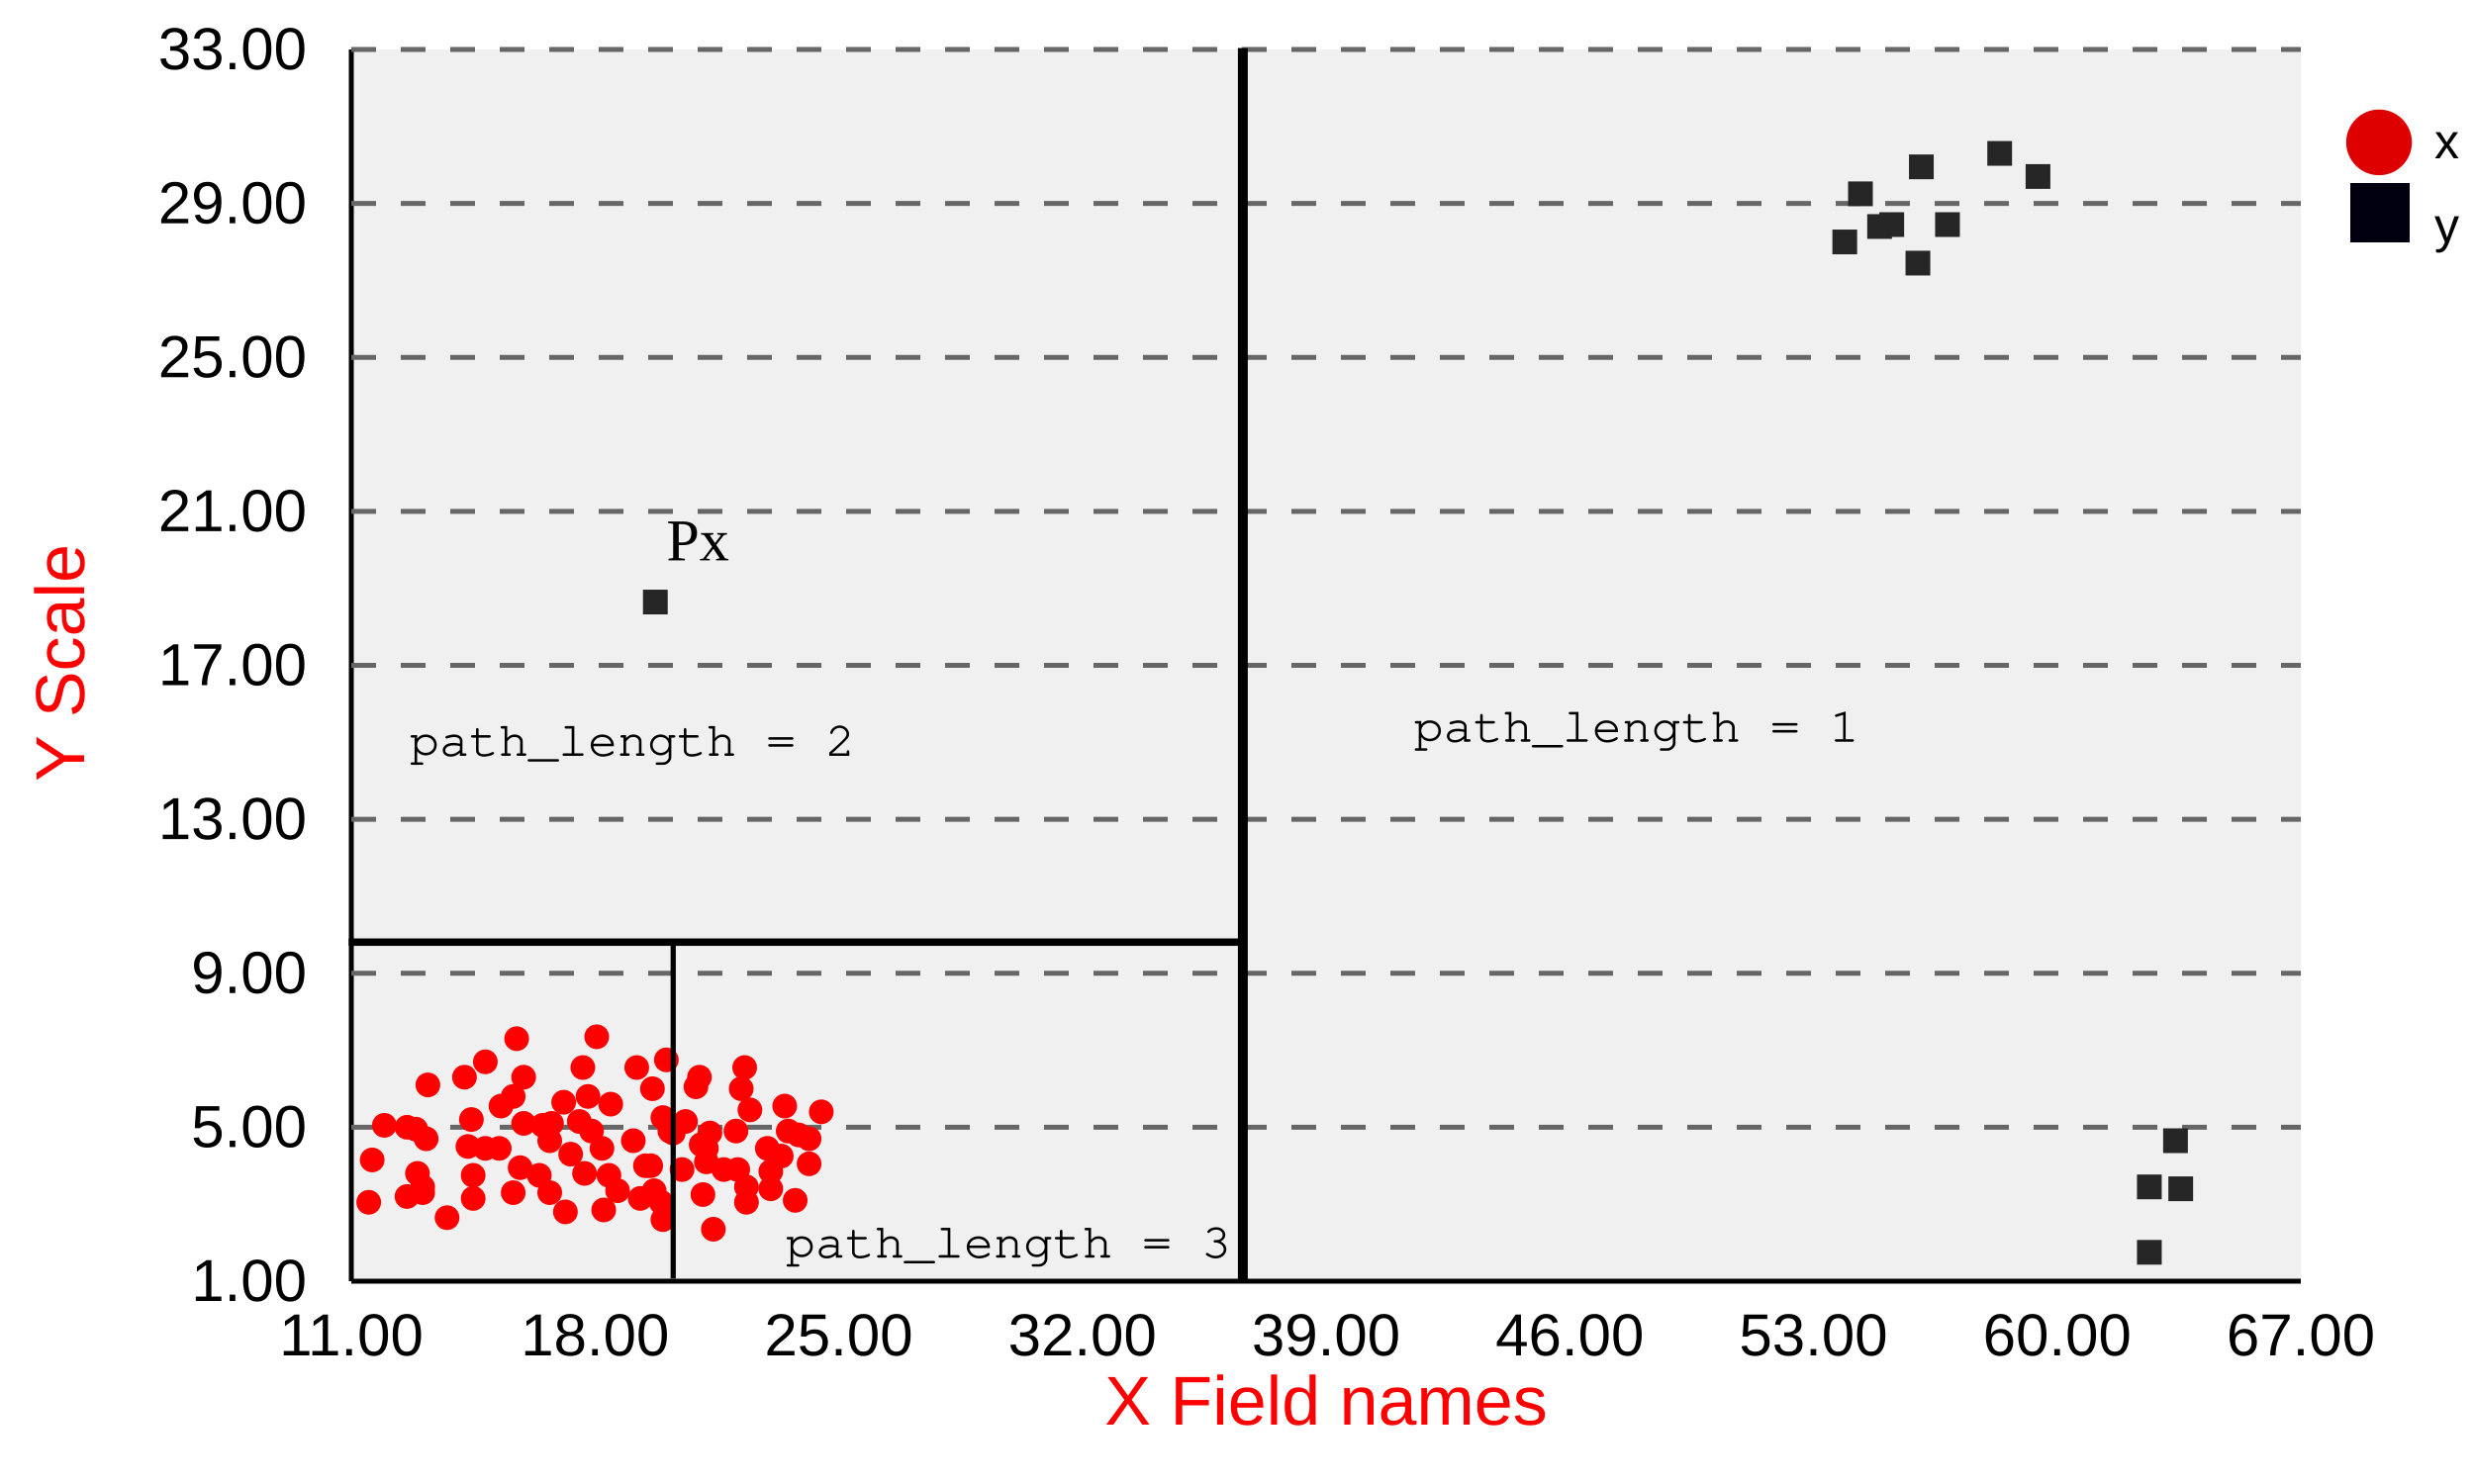
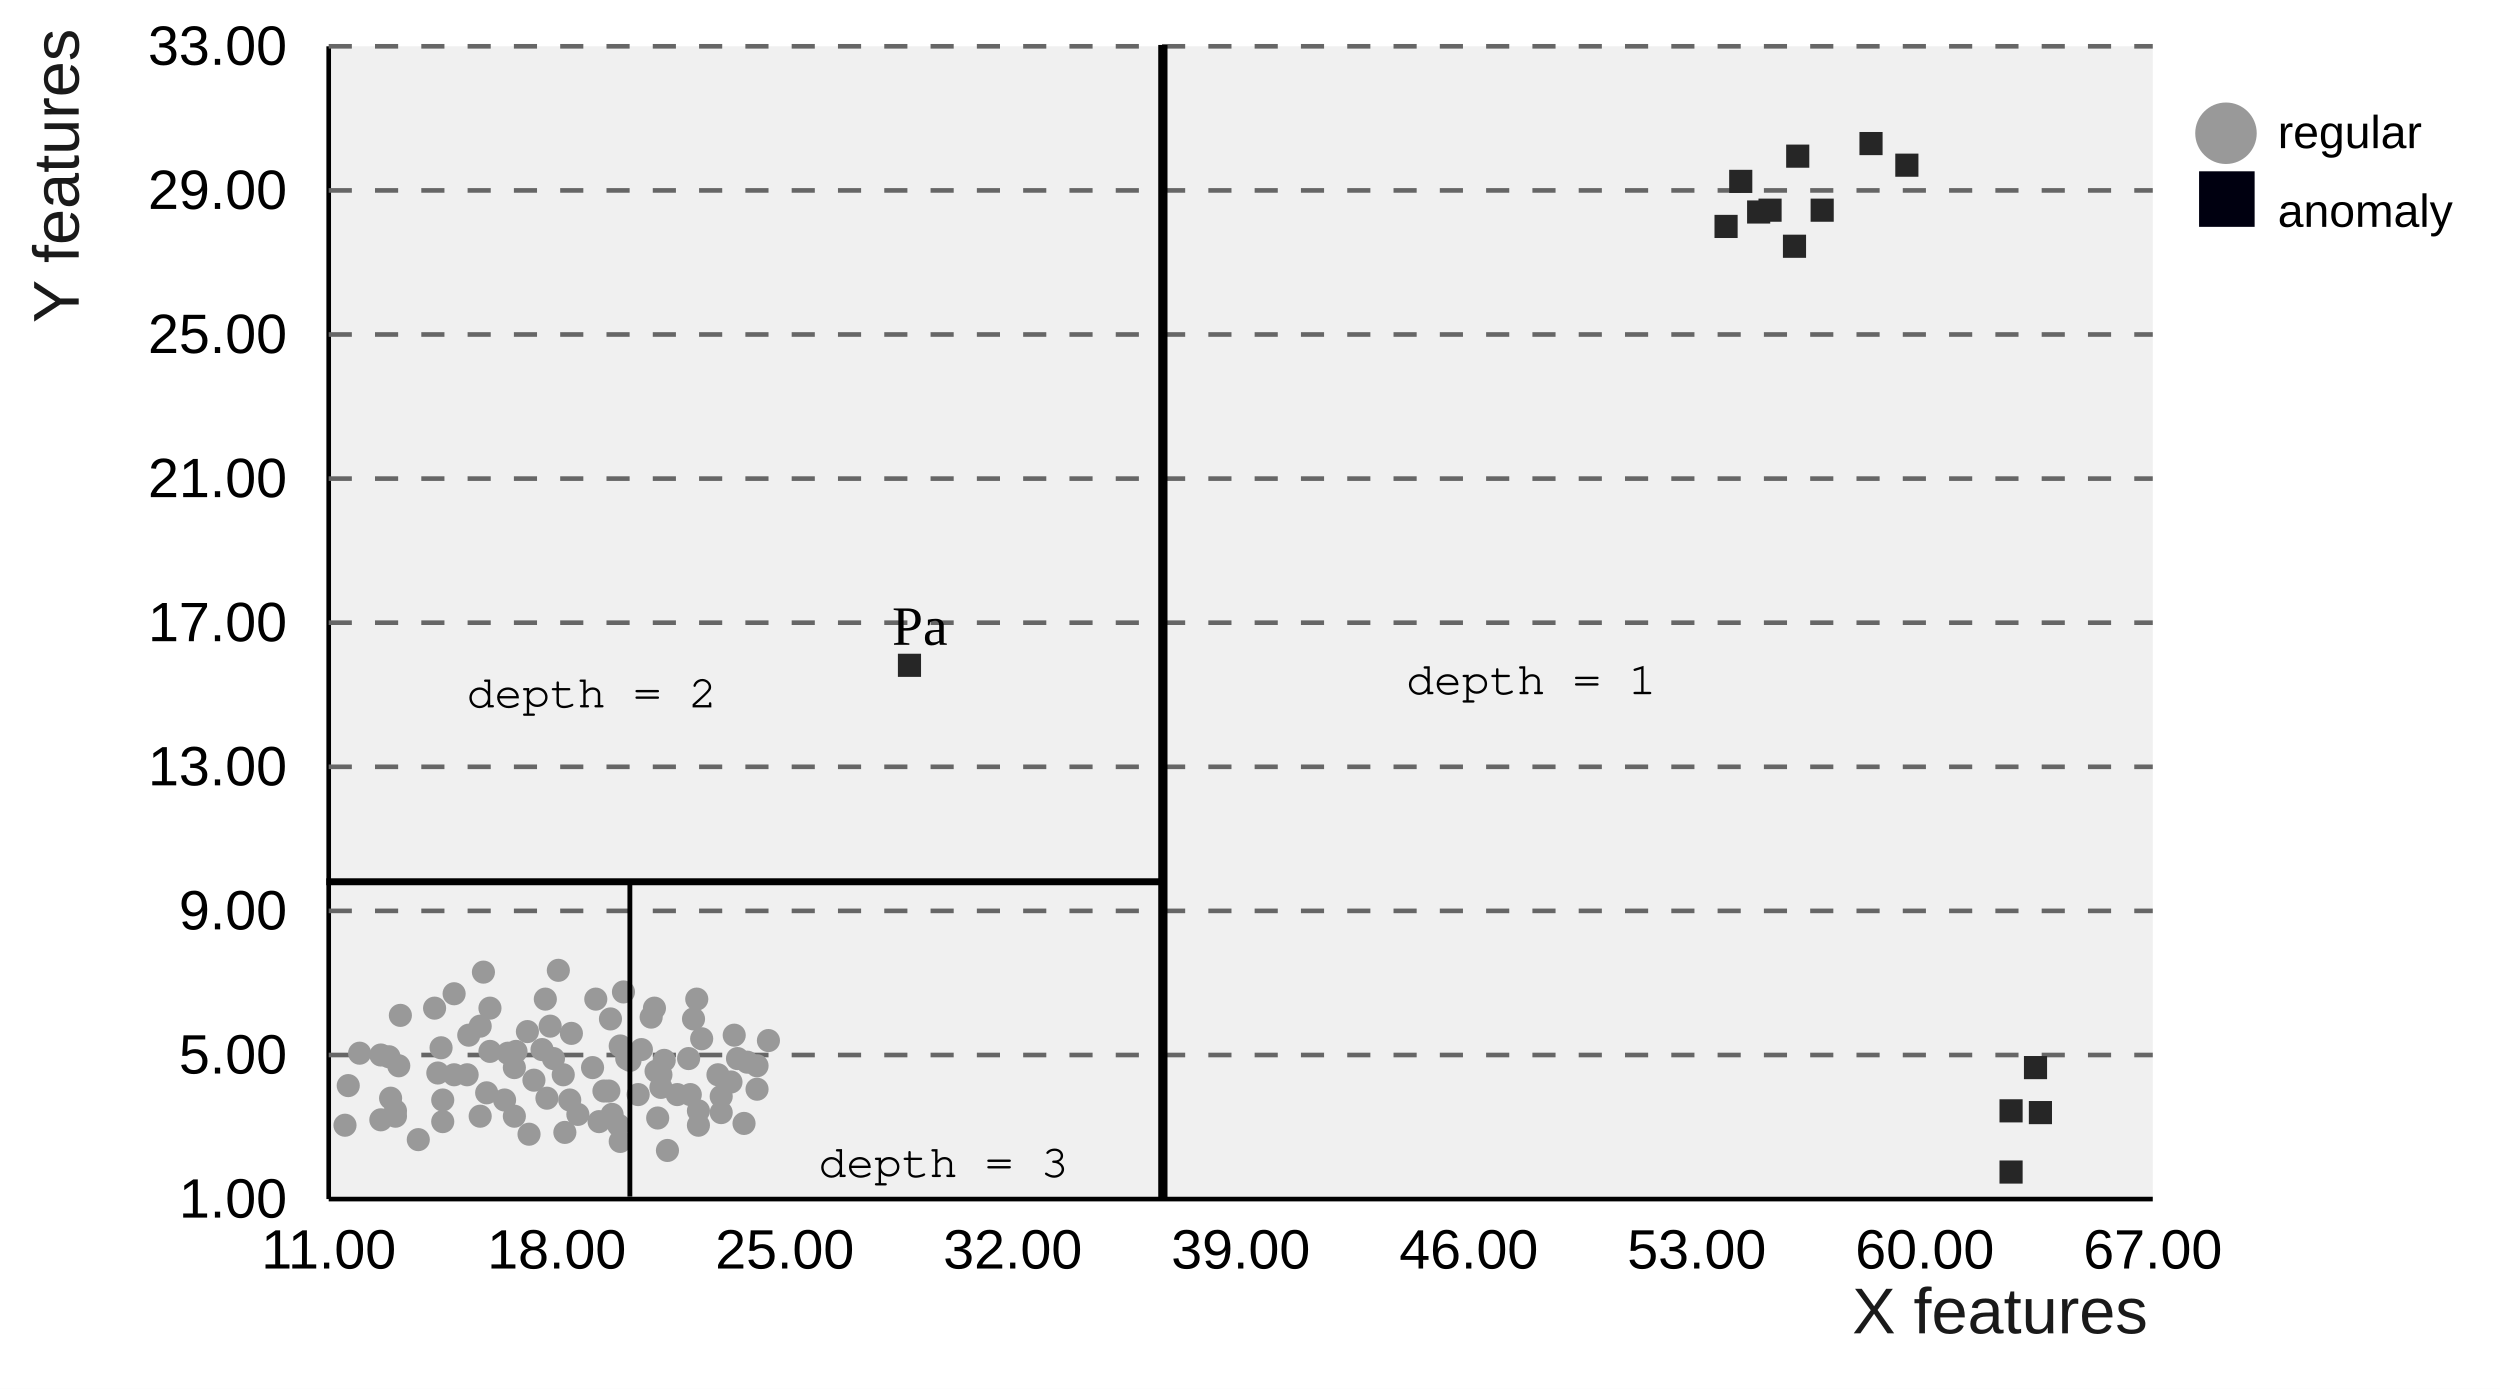
- <svg xmlns="http://www.w3.org/2000/svg" width="500" height="300" version="1.1" id="svg1">
+ <svg xmlns="http://www.w3.org/2000/svg" width="540" height="300" version="1.1" id="svg1">
  <defs id="defs1">
    <style type="text/css" id="style1">/* Copy from here for external style sheet */
.svgBackground{
  fill:#ffffff;
}
.graphBackground{
  fill:#f0f0f0;
}

/* graphs titles */
.mainTitle{
  text-anchor: middle;
  fill: #000000;
  font-size: 16px;
  font-family: "Arial", sans-serif;
  font-weight: normal;
}
.subTitle{
  text-anchor: middle;
  fill: #999999;
  font-size: 14px;
  font-family: "Arial", sans-serif;
  font-weight: normal;
}

.axis{
  stroke: #000000;
  stroke-width: 1px;
}

.guideLines{
  stroke: #666666;
  stroke-width: 1px;
  stroke-dasharray: 5 5;
}

.xAxisLabels{
  text-anchor: middle;
  fill: #000000;
  font-size: 12px;
  font-family: "Arial", sans-serif;
  font-weight: normal;
}

.yAxisLabels{
  text-anchor: end;
  fill: #000000;
  font-size: 12px;
  font-family: "Arial", sans-serif;
  font-weight: normal;
}

.xAxisTitle{
  text-anchor: middle;
  fill: #ff0000;
  font-size: 14px;
  font-family: "Arial", sans-serif;
  font-weight: normal;
}

.yAxisTitle{
  fill: #ff0000;
  text-anchor: middle;
  font-size: 14px;
  font-family: "Arial", sans-serif;
  font-weight: normal;
}

.dataPointLabel, .dataPointLabelBackground, .dataPointPopup, .dataPointPopupMask{
  fill: #000000;
  text-anchor:middle;
  font-size: 10px;
  font-family: "Arial", sans-serif;
  font-weight: normal;
}

.dataPointLabelBackground{
  stroke: #ffffff;
  stroke-width: 2;
}

.dataPointPopupMask{
  stroke: white;
  stroke-width: 7;
}

.dataPointPopup{
  fill: black;
  stroke-width: 2;
}

.staggerGuideLine{
  fill: none;
  stroke: #000000;
  stroke-width: 0.5px;
}

/* default line styles */
.line1{
	fill: none;
	stroke: #ff0000;
	stroke-width: 1px;
}
.line2{
	fill: none;
	stroke: #0000ff;
	stroke-width: 1px;
}
.line3{
	fill: none;
	stroke: #00ff00;
	stroke-width: 1px;
}
.line4{
	fill: none;
	stroke: #ffcc00;
	stroke-width: 1px;
}
.line5{
	fill: none;
	stroke: #00ccff;
	stroke-width: 1px;
}
.line6{
	fill: none;
	stroke: #ff00ff;
	stroke-width: 1px;
}
.line7{
	fill: none;
	stroke: #00ffff;
	stroke-width: 1px;
}
.line8{
	fill: none;
	stroke: #ffff00;
	stroke-width: 1px;
}
.line9{
	fill: none;
	stroke: #cc6666;
	stroke-width: 1px;
}
.line10{
	fill: none;
	stroke: #663399;
	stroke-width: 1px;
}
.line11{
	fill: none;
	stroke: #339900;
	stroke-width: 1px;
}
.line12{
	fill: none;
	stroke: #9966FF;
	stroke-width: 1px;
}
/* default fill styles */
.fill1{
	fill: #cc0000;
	fill-opacity: 0.2;
	stroke: none;
}
.fill2{
	fill: #0000cc;
	fill-opacity: 0.2;
	stroke: none;
}
.fill3{
	fill: #00cc00;
	fill-opacity: 0.2;
	stroke: none;
}
.fill4{
	fill: #ffcc00;
	fill-opacity: 0.2;
	stroke: none;
}
.fill5{
	fill: #00ccff;
	fill-opacity: 0.2;
	stroke: none;
}
.fill6{
	fill: #ff00ff;
	fill-opacity: 0.2;
	stroke: none;
}
.fill7{
	fill: #00ffff;
	fill-opacity: 0.2;
	stroke: none;
}
.fill8{
	fill: #ffff00;
	fill-opacity: 0.2;
	stroke: none;
}
.fill9{
	fill: #cc6666;
	fill-opacity: 0.2;
	stroke: none;
}
.fill10{
	fill: #663399;
	fill-opacity: 0.2;
	stroke: none;
}
.fill11{
	fill: #339900;
	fill-opacity: 0.2;
	stroke: none;
}
.fill12{
	fill: #9966FF;
	fill-opacity: 0.2;
	stroke: none;
}
/* default line styles */
.key1,.dataPoint1{
	fill: #ff0000;
	stroke: none;
	stroke-width: 1px;
}
.key2,.dataPoint2{
	fill: #0000ff;
	stroke: none;
	stroke-width: 1px;
}
.key3,.dataPoint3{
	fill: #00ff00;
	stroke: none;
	stroke-width: 1px;
}
.key4,.dataPoint4{
	fill: #ffcc00;
	stroke: none;
	stroke-width: 1px;
}
.key5,.dataPoint5{
	fill: #00ccff;
	stroke: none;
	stroke-width: 1px;
}
.key6,.dataPoint6{
	fill: #ff00ff;
	stroke: none;
	stroke-width: 1px;
}
.key7,.dataPoint7{
	fill: #00ffff;
	stroke: none;
	stroke-width: 1px;
}
.key8,.dataPoint8{
	fill: #ffff00;
	stroke: none;
	stroke-width: 1px;
}
.key9,.dataPoint9{
	fill: #cc6666;
	stroke: none;
	stroke-width: 1px;
}
.key10,.dataPoint10{
	fill: #663399;
	stroke: none;
	stroke-width: 1px;
}
.key11,.dataPoint11{
	fill: #339900;
	stroke: none;
	stroke-width: 1px;
}
.key12,.dataPoint12{
	fill: #9966FF;
	stroke: none;
	stroke-width: 1px;
}


.keyText{
  fill: #000000;
  text-anchor:start;
  font-size: 10px;
  font-family: "Arial", sans-serif;
  font-weight: normal;
}
/* End copy for external style sheet */
</style>
  </defs>
  <g class="layer" id="g1">
-     <rect class="svgBackground" height="300" id="svg_1" transform="matrix(1 0 0 1 0 0)" width="500" x="0" y="0" />
+     <rect class="svgBackground" height="300" id="svg_1" width="547.232" x="0" y="0" style="stroke-width:1.046" />
    <g id="svg_2">
      <rect class="graphBackground" height="249" id="svg_3" width="394" x="71" y="10" />
      <path class="axis" d="m71,259l394,0" id="yAxis" />
      <path class="axis" d="m71,10l0,249" id="xAxis" />
      <text class="xAxisLabels" id="svg_4" text-anchor="middle" x="71" y="274">11.00</text>
      <text class="xAxisLabels" id="svg_5" text-anchor="middle" x="120.25" y="274">18.00</text>
      <text class="xAxisLabels" id="svg_6" text-anchor="middle" x="169.5" y="274">25.00</text>
      <text class="xAxisLabels" id="svg_7" text-anchor="middle" x="218.75" y="274">32.00</text>
      <text class="xAxisLabels" id="svg_8" text-anchor="middle" x="268" y="274">39.00</text>
      <text class="xAxisLabels" id="svg_9" text-anchor="middle" x="317.25" y="274">46.00</text>
      <text class="xAxisLabels" id="svg_10" text-anchor="middle" x="366.5" y="274">53.00</text>
      <text class="xAxisLabels" id="svg_11" text-anchor="middle" x="415.75" y="274">60.00</text>
      <text class="xAxisLabels" id="svg_12" text-anchor="middle" x="465" y="274">67.00</text>
      <text class="yAxisLabels" id="svg_13" text-anchor="end" transform="translate(-12 0)" x="74" y="263">1.00</text>
      <text class="yAxisLabels" id="svg_14" text-anchor="end" transform="translate(-12 0)" x="74" y="231.88">5.00</text>
      <path class="guideLines" d="m71,227.88l394,0" id="svg_15" />
      <text class="yAxisLabels" id="svg_16" text-anchor="end" transform="translate(-12 0)" x="74" y="200.75">9.00</text>
      <path class="guideLines" d="m71,196.75l394,0" id="svg_17" />
      <text class="yAxisLabels" id="svg_18" text-anchor="end" transform="translate(-12 0)" x="74" y="169.63">13.00</text>
      <path class="guideLines" d="m71,165.63l394,0" id="svg_19" />
      <text class="yAxisLabels" id="svg_20" text-anchor="end" transform="translate(-12 0)" x="74" y="138.5">17.00</text>
      <path class="guideLines" d="m71,134.5l394,0" id="svg_21" />
      <text class="yAxisLabels" id="svg_22" text-anchor="end" transform="translate(-12 0)" x="74" y="107.38">21.00</text>
      <path class="guideLines" d="m71,103.38l394,0" id="svg_23" />
      <text class="yAxisLabels" id="svg_24" text-anchor="end" transform="translate(-12 0)" x="74" y="76.25">25.00</text>
      <path class="guideLines" d="m71,72.25l394,0" id="svg_25" />
      <text class="yAxisLabels" id="svg_26" text-anchor="end" transform="translate(-12 0)" x="74" y="45.13">29.00</text>
      <path class="guideLines" d="m71,41.13l394,0" id="svg_27" />
      <text class="yAxisLabels" id="svg_28" text-anchor="end" transform="translate(-12 0)" x="74" y="14">33.00</text>
      <path class="guideLines" d="m71,10l394,0" id="svg_29" />
-       <circle class="dataPoint1" cx="74.52" cy="243.05" id="svg_30" r="2.5" />
-       <circle class="dataPoint1" cx="75.22" cy="234.49" id="svg_31" r="2.5" />
-       <circle class="dataPoint1" cx="77.68" cy="227.49" id="svg_32" r="2.5" />
-       <circle class="dataPoint1" cx="82.26" cy="227.88" id="svg_33" r="2.5" />
-       <circle class="dataPoint1" cx="82.26" cy="241.88" id="svg_34" r="2.5" />
-       <circle class="dataPoint1" cx="84.02" cy="228.26" id="svg_35" r="2.5" />
-       <circle class="dataPoint1" cx="84.37" cy="237.21" id="svg_36" r="2.5" />
-       <circle class="dataPoint1" cx="85.42" cy="241.1" id="svg_37" r="2.5" />
-       <circle class="dataPoint1" cx="85.42" cy="239.94" id="svg_38" r="2.5" />
-       <circle class="dataPoint1" cx="86.13" cy="230.21" id="svg_39" r="2.5" />
-       <circle class="dataPoint1" cx="86.48" cy="219.32" id="svg_40" r="2.5" />
-       <circle class="dataPoint1" cx="90.35" cy="246.16" id="svg_41" r="2.5" />
-       <circle class="dataPoint1" cx="93.87" cy="217.76" id="svg_42" r="2.5" />
-       <circle class="dataPoint1" cx="94.57" cy="231.77" id="svg_43" r="2.5" />
-       <circle class="dataPoint1" cx="95.27" cy="226.32" id="svg_44" r="2.5" />
-       <circle class="dataPoint1" cx="95.63" cy="242.27" id="svg_45" r="2.5" />
-       <circle class="dataPoint1" cx="95.63" cy="237.6" id="svg_46" r="2.5" />
-       <circle class="dataPoint1" cx="98.09" cy="232.15" id="svg_47" r="2.5" />
-       <circle class="dataPoint1" cx="98.09" cy="214.65" id="svg_48" r="2.5" />
-       <circle class="dataPoint1" cx="100.9" cy="232.15" id="svg_49" r="2.5" />
-       <circle class="dataPoint1" cx="101.25" cy="223.6" id="svg_50" r="2.5" />
-       <circle class="dataPoint1" cx="103.72" cy="221.65" id="svg_51" r="2.5" />
-       <circle class="dataPoint1" cx="103.72" cy="241.1" id="svg_52" r="2.5" />
-       <circle class="dataPoint1" cx="104.42" cy="209.98" id="svg_53" r="2.5" />
-       <circle class="dataPoint1" cx="105.12" cy="236.05" id="svg_54" r="2.5" />
-       <circle class="dataPoint1" cx="105.83" cy="227.1" id="svg_55" r="2.5" />
-       <circle class="dataPoint1" cx="105.83" cy="217.76" id="svg_56" r="2.5" />
-       <circle class="dataPoint1" cx="108.99" cy="237.6" id="svg_57" r="2.5" />
-       <circle class="dataPoint1" cx="109.7" cy="227.49" id="svg_58" r="2.5" />
-       <circle class="dataPoint1" cx="111.1" cy="230.6" id="svg_59" r="2.5" />
-       <circle class="dataPoint1" cx="111.1" cy="241.1" id="svg_60" r="2.5" />
-       <circle class="dataPoint1" cx="111.46" cy="227.1" id="svg_61" r="2.5" />
-       <circle class="dataPoint1" cx="113.92" cy="222.82" id="svg_62" r="2.5" />
-       <circle class="dataPoint1" cx="114.27" cy="244.99" id="svg_63" r="2.5" />
-       <circle class="dataPoint1" cx="115.33" cy="233.32" id="svg_64" r="2.5" />
-       <circle class="dataPoint1" cx="117.08" cy="226.71" id="svg_65" r="2.5" />
-       <circle class="dataPoint1" cx="117.79" cy="215.81" id="svg_66" r="2.5" />
-       <circle class="dataPoint1" cx="118.14" cy="237.21" id="svg_67" r="2.5" />
-       <circle class="dataPoint1" cx="118.84" cy="221.65" id="svg_68" r="2.5" />
-       <circle class="dataPoint1" cx="119.55" cy="228.65" id="svg_69" r="2.5" />
-       <circle class="dataPoint1" cx="120.6" cy="209.59" id="svg_70" r="2.5" />
-       <circle class="dataPoint1" cx="121.66" cy="232.15" id="svg_71" r="2.5" />
-       <circle class="dataPoint1" cx="122.01" cy="244.6" id="svg_72" r="2.5" />
-       <circle class="dataPoint1" cx="123.06" cy="237.6" id="svg_73" r="2.5" />
-       <circle class="dataPoint1" cx="123.42" cy="223.21" id="svg_74" r="2.5" />
-       <circle class="dataPoint1" cx="124.82" cy="240.71" id="svg_75" r="2.5" />
-       <circle class="dataPoint1" cx="127.99" cy="230.6" id="svg_76" r="2.5" />
-       <circle class="dataPoint1" cx="128.69" cy="215.81" id="svg_77" r="2.5" />
-       <circle class="dataPoint1" cx="129.4" cy="242.27" id="svg_78" r="2.5" />
-       <circle class="dataPoint1" cx="130.45" cy="235.66" id="svg_79" r="2.5" />
-       <circle class="dataPoint1" cx="131.51" cy="235.66" id="svg_80" r="2.5" />
-       <circle class="dataPoint1" cx="131.86" cy="220.09" id="svg_81" r="2.5" />
-       <circle class="dataPoint1" cx="132.21" cy="240.71" id="svg_82" r="2.5" />
-       <circle class="dataPoint1" cx="133.62" cy="243.05" id="svg_83" r="2.5" />
-       <circle class="dataPoint1" cx="133.97" cy="225.93" id="svg_84" r="2.5" />
-       <circle class="dataPoint1" cx="133.97" cy="246.55" id="svg_85" r="2.5" />
-       <circle class="dataPoint1" cx="134.67" cy="214.26" id="svg_86" r="2.5" />
-       <circle class="dataPoint1" cx="135.38" cy="228.65" id="svg_87" r="2.5" />
-       <circle class="dataPoint1" cx="136.08" cy="229.04" id="svg_88" r="2.5" />
-       <circle class="dataPoint1" cx="137.84" cy="236.43" id="svg_89" r="2.5" />
-       <circle class="dataPoint1" cx="138.54" cy="226.71" id="svg_90" r="2.5" />
-       <circle class="dataPoint1" cx="140.65" cy="219.7" id="svg_91" r="2.5" />
-       <circle class="dataPoint1" cx="141.36" cy="217.76" id="svg_92" r="2.5" />
-       <circle class="dataPoint1" cx="141.71" cy="231.38" id="svg_93" r="2.5" />
-       <circle class="dataPoint1" cx="142.06" cy="241.49" id="svg_94" r="2.5" />
-       <circle class="dataPoint1" cx="142.76" cy="232.15" id="svg_95" r="2.5" />
-       <circle class="dataPoint1" cx="142.76" cy="234.88" id="svg_96" r="2.5" />
-       <circle class="dataPoint1" cx="143.47" cy="229.04" id="svg_97" r="2.5" />
-       <circle class="dataPoint1" cx="144.17" cy="248.5" id="svg_98" r="2.5" />
-       <circle class="dataPoint1" cx="146.28" cy="236.43" id="svg_99" r="2.5" />
-       <circle class="dataPoint1" cx="148.74" cy="228.65" id="svg_100" r="2.5" />
-       <circle class="dataPoint1" cx="149.1" cy="236.43" id="svg_101" r="2.5" />
-       <circle class="dataPoint1" cx="149.8" cy="220.09" id="svg_102" r="2.5" />
-       <circle class="dataPoint1" cx="150.5" cy="215.81" id="svg_103" r="2.5" />
-       <circle class="dataPoint1" cx="150.86" cy="239.94" id="svg_104" r="2.5" />
-       <circle class="dataPoint1" cx="150.86" cy="243.05" id="svg_105" r="2.5" />
-       <circle class="dataPoint1" cx="151.56" cy="224.37" id="svg_106" r="2.5" />
-       <circle class="dataPoint1" cx="155.08" cy="232.15" id="svg_107" r="2.5" />
-       <circle class="dataPoint1" cx="155.78" cy="236.82" id="svg_108" r="2.5" />
-       <circle class="dataPoint1" cx="155.78" cy="240.32" id="svg_109" r="2.5" />
-       <circle class="dataPoint1" cx="157.89" cy="233.71" id="svg_110" r="2.5" />
-       <circle class="dataPoint1" cx="158.59" cy="223.6" id="svg_111" r="2.5" />
-       <circle class="dataPoint1" cx="159.3" cy="228.65" id="svg_112" r="2.5" />
-       <circle class="dataPoint1" cx="160.71" cy="242.66" id="svg_113" r="2.5" />
-       <circle class="dataPoint1" cx="161.41" cy="229.43" id="svg_114" r="2.5" />
-       <circle class="dataPoint1" cx="163.52" cy="230.21" id="svg_115" r="2.5" />
-       <circle class="dataPoint1" cx="163.52" cy="235.27" id="svg_116" r="2.5" />
-       <circle class="dataPoint1" cx="165.98" cy="224.76" id="svg_117" r="2.5" />
+       <circle class="dataPoint1" cx="74.52" cy="243.05" id="svg_30" r="2.5" style="fill:#999999" />
+       <circle class="dataPoint1" cx="75.22" cy="234.49" id="svg_31" r="2.5" style="fill:#999999" />
+       <circle class="dataPoint1" cx="77.68" cy="227.49" id="svg_32" r="2.5" style="fill:#999999" />
+       <circle class="dataPoint1" cx="82.26" cy="227.88" id="svg_33" r="2.5" style="fill:#999999" />
+       <circle class="dataPoint1" cx="82.26" cy="241.88" id="svg_34" r="2.5" style="fill:#999999" />
+       <circle class="dataPoint1" cx="84.02" cy="228.26" id="svg_35" r="2.5" style="fill:#999999" />
+       <circle class="dataPoint1" cx="84.37" cy="237.21" id="svg_36" r="2.5" style="fill:#999999" />
+       <circle class="dataPoint1" cx="85.42" cy="241.1" id="svg_37" r="2.5" style="fill:#999999" />
+       <circle class="dataPoint1" cx="85.42" cy="239.94" id="svg_38" r="2.5" style="fill:#999999" />
+       <circle class="dataPoint1" cx="86.13" cy="230.21" id="svg_39" r="2.5" style="fill:#999999" />
+       <circle class="dataPoint1" cx="86.48" cy="219.32" id="svg_40" r="2.5" style="fill:#999999" />
+       <circle class="dataPoint1" cx="90.35" cy="246.16" id="svg_41" r="2.5" style="fill:#999999" />
+       <circle class="dataPoint1" cx="93.87" cy="217.76" id="svg_42" r="2.5" style="fill:#999999" />
+       <circle class="dataPoint1" cx="94.57" cy="231.77" id="svg_43" r="2.5" style="fill:#999999" />
+       <circle class="dataPoint1" cx="95.27" cy="226.32" id="svg_44" r="2.5" style="fill:#999999" />
+       <circle class="dataPoint1" cx="95.63" cy="242.27" id="svg_45" r="2.5" style="fill:#999999" />
+       <circle class="dataPoint1" cx="95.63" cy="237.6" id="svg_46" r="2.5" style="fill:#999999" />
+       <circle class="dataPoint1" cx="98.09" cy="232.15" id="svg_47" r="2.5" style="fill:#999999" />
+       <circle class="dataPoint1" cx="98.09" cy="214.65" id="svg_48" r="2.5" style="fill:#999999" />
+       <circle class="dataPoint1" cx="100.9" cy="232.15" id="svg_49" r="2.5" style="fill:#999999" />
+       <circle class="dataPoint1" cx="101.25" cy="223.6" id="svg_50" r="2.5" style="fill:#999999" />
+       <circle class="dataPoint1" cx="103.72" cy="221.65" id="svg_51" r="2.5" style="fill:#999999" />
+       <circle class="dataPoint1" cx="103.72" cy="241.1" id="svg_52" r="2.5" style="fill:#999999" />
+       <circle class="dataPoint1" cx="104.42" cy="209.98" id="svg_53" r="2.5" style="fill:#999999" />
+       <circle class="dataPoint1" cx="105.12" cy="236.05" id="svg_54" r="2.5" style="fill:#999999" />
+       <circle class="dataPoint1" cx="105.83" cy="227.1" id="svg_55" r="2.5" style="fill:#999999" />
+       <circle class="dataPoint1" cx="105.83" cy="217.76" id="svg_56" r="2.5" style="fill:#999999" />
+       <circle class="dataPoint1" cx="108.99" cy="237.6" id="svg_57" r="2.5" style="fill:#999999" />
+       <circle class="dataPoint1" cx="109.7" cy="227.49" id="svg_58" r="2.5" style="fill:#999999" />
+       <circle class="dataPoint1" cx="111.1" cy="230.6" id="svg_59" r="2.5" style="fill:#999999" />
+       <circle class="dataPoint1" cx="111.1" cy="241.1" id="svg_60" r="2.5" style="fill:#999999" />
+       <circle class="dataPoint1" cx="111.46" cy="227.1" id="svg_61" r="2.5" style="fill:#999999" />
+       <circle class="dataPoint1" cx="113.92" cy="222.82" id="svg_62" r="2.5" style="fill:#999999" />
+       <circle class="dataPoint1" cx="114.27" cy="244.99" id="svg_63" r="2.5" style="fill:#999999" />
+       <circle class="dataPoint1" cx="115.33" cy="233.32" id="svg_64" r="2.5" style="fill:#999999" />
+       <circle class="dataPoint1" cx="117.08" cy="226.71" id="svg_65" r="2.5" style="fill:#999999" />
+       <circle class="dataPoint1" cx="117.79" cy="215.81" id="svg_66" r="2.5" style="fill:#999999" />
+       <circle class="dataPoint1" cx="118.14" cy="237.21" id="svg_67" r="2.5" style="fill:#999999" />
+       <circle class="dataPoint1" cx="118.84" cy="221.65" id="svg_68" r="2.5" style="fill:#999999" />
+       <circle class="dataPoint1" cx="119.55" cy="228.65" id="svg_69" r="2.5" style="fill:#999999" />
+       <circle class="dataPoint1" cx="120.6" cy="209.59" id="svg_70" r="2.5" style="fill:#999999" />
+       <circle class="dataPoint1" cx="121.66" cy="232.15" id="svg_71" r="2.5" style="fill:#999999" />
+       <circle class="dataPoint1" cx="122.01" cy="244.6" id="svg_72" r="2.5" style="fill:#999999" />
+       <circle class="dataPoint1" cx="123.06" cy="237.6" id="svg_73" r="2.5" style="fill:#999999" />
+       <circle class="dataPoint1" cx="123.42" cy="223.21" id="svg_74" r="2.5" style="fill:#999999" />
+       <circle class="dataPoint1" cx="124.82" cy="240.71" id="svg_75" r="2.5" style="fill:#999999" />
+       <circle class="dataPoint1" cx="127.99" cy="230.6" id="svg_76" r="2.5" style="fill:#999999" />
+       <circle class="dataPoint1" cx="128.69" cy="215.81" id="svg_77" r="2.5" style="fill:#999999" />
+       <circle class="dataPoint1" cx="129.4" cy="242.27" id="svg_78" r="2.5" style="fill:#999999" />
+       <circle class="dataPoint1" cx="130.45" cy="235.66" id="svg_79" r="2.5" style="fill:#999999" />
+       <circle class="dataPoint1" cx="131.51" cy="235.66" id="svg_80" r="2.5" style="fill:#999999" />
+       <circle class="dataPoint1" cx="131.86" cy="220.09" id="svg_81" r="2.5" style="fill:#999999" />
+       <circle class="dataPoint1" cx="132.21" cy="240.71" id="svg_82" r="2.5" style="fill:#999999" />
+       <circle class="dataPoint1" cx="133.62" cy="243.05" id="svg_83" r="2.5" style="fill:#999999" />
+       <circle class="dataPoint1" cx="133.97" cy="225.93" id="svg_84" r="2.5" style="fill:#999999" />
+       <circle class="dataPoint1" cx="133.97" cy="246.55" id="svg_85" r="2.5" style="fill:#999999" />
+       <circle class="dataPoint1" cx="134.67" cy="214.26" id="svg_86" r="2.5" style="fill:#999999" />
+       <circle class="dataPoint1" cx="135.38" cy="228.65" id="svg_87" r="2.5" style="fill:#999999" />
+       <circle class="dataPoint1" cx="136.08" cy="229.04" id="svg_88" r="2.5" style="fill:#999999" />
+       <circle class="dataPoint1" cx="137.84" cy="236.43" id="svg_89" r="2.5" style="fill:#999999" />
+       <circle class="dataPoint1" cx="138.54" cy="226.71" id="svg_90" r="2.5" style="fill:#999999" />
+       <circle class="dataPoint1" cx="140.65" cy="219.7" id="svg_91" r="2.5" style="fill:#999999" />
+       <circle class="dataPoint1" cx="141.36" cy="217.76" id="svg_92" r="2.5" style="fill:#999999" />
+       <circle class="dataPoint1" cx="141.71" cy="231.38" id="svg_93" r="2.5" style="fill:#999999" />
+       <circle class="dataPoint1" cx="142.06" cy="241.49" id="svg_94" r="2.5" style="fill:#999999" />
+       <circle class="dataPoint1" cx="142.76" cy="232.15" id="svg_95" r="2.5" style="fill:#999999" />
+       <circle class="dataPoint1" cx="142.76" cy="234.88" id="svg_96" r="2.5" style="fill:#999999" />
+       <circle class="dataPoint1" cx="143.47" cy="229.04" id="svg_97" r="2.5" style="fill:#999999" />
+       <circle class="dataPoint1" cx="144.17" cy="248.5" id="svg_98" r="2.5" style="fill:#999999" />
+       <circle class="dataPoint1" cx="146.28" cy="236.43" id="svg_99" r="2.5" style="fill:#999999" />
+       <circle class="dataPoint1" cx="148.74" cy="228.65" id="svg_100" r="2.5" style="fill:#999999" />
+       <circle class="dataPoint1" cx="149.1" cy="236.43" id="svg_101" r="2.5" style="fill:#999999" />
+       <circle class="dataPoint1" cx="149.8" cy="220.09" id="svg_102" r="2.5" style="fill:#999999" />
+       <circle class="dataPoint1" cx="150.5" cy="215.81" id="svg_103" r="2.5" style="fill:#999999" />
+       <circle class="dataPoint1" cx="150.86" cy="239.94" id="svg_104" r="2.5" style="fill:#999999" />
+       <circle class="dataPoint1" cx="150.86" cy="243.05" id="svg_105" r="2.5" style="fill:#999999" />
+       <circle class="dataPoint1" cx="151.56" cy="224.37" id="svg_106" r="2.5" style="fill:#999999" />
+       <circle class="dataPoint1" cx="155.08" cy="232.15" id="svg_107" r="2.5" style="fill:#999999" />
+       <circle class="dataPoint1" cx="155.78" cy="236.82" id="svg_108" r="2.5" style="fill:#999999" />
+       <circle class="dataPoint1" cx="155.78" cy="240.32" id="svg_109" r="2.5" style="fill:#999999" />
+       <circle class="dataPoint1" cx="157.89" cy="233.71" id="svg_110" r="2.5" style="fill:#999999" />
+       <circle class="dataPoint1" cx="158.59" cy="223.6" id="svg_111" r="2.5" style="fill:#999999" />
+       <circle class="dataPoint1" cx="159.3" cy="228.65" id="svg_112" r="2.5" style="fill:#999999" />
+       <circle class="dataPoint1" cx="160.71" cy="242.66" id="svg_113" r="2.5" style="fill:#999999" />
+       <circle class="dataPoint1" cx="161.41" cy="229.43" id="svg_114" r="2.5" style="fill:#999999" />
+       <circle class="dataPoint1" cx="163.52" cy="230.21" id="svg_115" r="2.5" style="fill:#999999" />
+       <circle class="dataPoint1" cx="163.52" cy="235.27" id="svg_116" r="2.5" style="fill:#999999" />
+       <circle class="dataPoint1" cx="165.98" cy="224.76" id="svg_117" r="2.5" style="fill:#999999" />
      <g id="svg_132">
        <a id="svg_133">
          <circle cx="74.52" cy="243.05" id="svg_134" opacity="0" r="10" />
        </a>
        <a id="svg_135">
          <circle cx="75.22" cy="234.49" id="svg_136" opacity="0" r="10" />
        </a>
        <a id="svg_137">
          <circle cx="77.68" cy="227.49" id="svg_138" opacity="0" r="10" />
        </a>
        <a id="svg_139">
          <circle cx="82.26" cy="227.88" id="svg_140" opacity="0" r="10" />
        </a>
        <a id="svg_141">
          <circle cx="82.26" cy="241.88" id="svg_142" opacity="0" r="10" />
        </a>
        <a id="svg_143">
          <circle cx="84.02" cy="228.26" id="svg_144" opacity="0" r="10" />
        </a>
        <a id="svg_145">
          <circle cx="84.37" cy="237.21" id="svg_146" opacity="0" r="10" />
        </a>
        <a id="svg_147">
          <circle cx="85.42" cy="241.1" id="svg_148" opacity="0" r="10" />
        </a>
        <a id="svg_149">
          <circle cx="85.42" cy="239.94" id="svg_150" opacity="0" r="10" />
        </a>
        <a id="svg_151">
          <circle cx="86.13" cy="230.21" id="svg_152" opacity="0" r="10" />
        </a>
        <a id="svg_153">
          <circle cx="86.48" cy="219.32" id="svg_154" opacity="0" r="10" />
        </a>
        <a id="svg_155">
          <circle cx="90.35" cy="246.16" id="svg_156" opacity="0" r="10" />
        </a>
        <a id="svg_157">
          <circle cx="93.87" cy="217.76" id="svg_158" opacity="0" r="10" />
        </a>
        <a id="svg_159">
          <circle cx="94.57" cy="231.77" id="svg_160" opacity="0" r="10" />
        </a>
        <a id="svg_161">
          <circle cx="95.27" cy="226.32" id="svg_162" opacity="0" r="10" />
        </a>
        <a id="svg_163">
          <circle cx="95.63" cy="242.27" id="svg_164" opacity="0" r="10" />
        </a>
        <a id="svg_165">
          <circle cx="95.63" cy="237.6" id="svg_166" opacity="0" r="10" />
        </a>
        <a id="svg_167">
          <circle cx="98.09" cy="232.15" id="svg_168" opacity="0" r="10" />
        </a>
        <a id="svg_169">
          <circle cx="98.09" cy="214.65" id="svg_170" opacity="0" r="10" />
        </a>
        <a id="svg_171">
          <circle cx="100.9" cy="232.15" id="svg_172" opacity="0" r="10" />
        </a>
        <a id="svg_173">
          <circle cx="101.25" cy="223.6" id="svg_174" opacity="0" r="10" />
        </a>
        <a id="svg_175">
          <circle cx="103.72" cy="221.65" id="svg_176" opacity="0" r="10" />
        </a>
        <a id="svg_177">
          <circle cx="103.72" cy="241.1" id="svg_178" opacity="0" r="10" />
        </a>
        <a id="svg_179">
          <circle cx="104.42" cy="209.98" id="svg_180" opacity="0" r="10" />
        </a>
        <a id="svg_181">
          <circle cx="105.12" cy="236.05" id="svg_182" opacity="0" r="10" />
        </a>
        <a id="svg_183">
          <circle cx="105.83" cy="227.1" id="svg_184" opacity="0" r="10" />
        </a>
        <a id="svg_185">
          <circle cx="105.83" cy="217.76" id="svg_186" opacity="0" r="10" />
        </a>
        <a id="svg_187">
          <circle cx="108.99" cy="237.6" id="svg_188" opacity="0" r="10" />
        </a>
        <a id="svg_189">
          <circle cx="109.7" cy="227.49" id="svg_190" opacity="0" r="10" />
        </a>
        <a id="svg_191">
          <circle cx="111.1" cy="230.6" id="svg_192" opacity="0" r="10" />
        </a>
        <a id="svg_193">
          <circle cx="111.1" cy="241.1" id="svg_194" opacity="0" r="10" />
        </a>
        <a id="svg_195">
          <circle cx="111.46" cy="227.1" id="svg_196" opacity="0" r="10" />
        </a>
        <a id="svg_197">
          <circle cx="113.92" cy="222.82" id="svg_198" opacity="0" r="10" />
        </a>
        <a id="svg_199">
          <circle cx="114.27" cy="244.99" id="svg_200" opacity="0" r="10" />
        </a>
        <a id="svg_201">
          <circle cx="115.33" cy="233.32" id="svg_202" opacity="0" r="10" />
        </a>
        <a id="svg_203">
          <circle cx="117.08" cy="226.71" id="svg_204" opacity="0" r="10" />
        </a>
        <a id="svg_205">
          <circle cx="117.79" cy="215.81" id="svg_206" opacity="0" r="10" />
        </a>
        <a id="svg_207">
          <circle cx="118.14" cy="237.21" id="svg_208" opacity="0" r="10" />
        </a>
        <a id="svg_209">
          <circle cx="118.84" cy="221.65" id="svg_210" opacity="0" r="10" />
        </a>
        <a id="svg_211">
          <circle cx="119.55" cy="228.65" id="svg_212" opacity="0" r="10" />
        </a>
        <a id="svg_213">
          <circle cx="120.6" cy="209.59" id="svg_214" opacity="0" r="10" />
        </a>
        <a id="svg_215">
          <circle cx="121.66" cy="232.15" id="svg_216" opacity="0" r="10" />
        </a>
        <a id="svg_217">
          <circle cx="122.01" cy="244.6" id="svg_218" opacity="0" r="10" />
        </a>
        <a id="svg_219">
          <circle cx="123.06" cy="237.6" id="svg_220" opacity="0" r="10" />
        </a>
        <a id="svg_221">
          <circle cx="123.42" cy="223.21" id="svg_222" opacity="0" r="10" />
        </a>
        <a id="svg_223">
          <circle cx="124.82" cy="240.71" id="svg_224" opacity="0" r="10" />
        </a>
        <a id="svg_225">
          <circle cx="127.99" cy="230.6" id="svg_226" opacity="0" r="10" />
        </a>
        <a id="svg_227">
          <circle cx="128.69" cy="215.81" id="svg_228" opacity="0" r="10" />
        </a>
        <a id="svg_229">
          <circle cx="129.4" cy="242.27" id="svg_230" opacity="0" r="10" />
        </a>
        <a id="svg_231">
          <circle cx="130.45" cy="235.66" id="svg_232" opacity="0" r="10" />
        </a>
        <a id="svg_233">
          <circle cx="131.51" cy="235.66" id="svg_234" opacity="0" r="10" />
        </a>
        <a id="svg_235">
          <circle cx="131.86" cy="220.09" id="svg_236" opacity="0" r="10" />
        </a>
        <a id="svg_237">
          <circle cx="132.21" cy="240.71" id="svg_238" opacity="0" r="10" />
        </a>
        <a id="svg_239">
          <circle cx="133.62" cy="243.05" id="svg_240" opacity="0" r="10" />
        </a>
        <a id="svg_241">
          <circle cx="133.97" cy="225.93" id="svg_242" opacity="0" r="10" />
        </a>
        <a id="svg_243">
          <circle cx="133.97" cy="246.55" id="svg_244" opacity="0" r="10" />
        </a>
        <a id="svg_245">
          <circle cx="134.67" cy="214.26" id="svg_246" opacity="0" r="10" />
        </a>
        <a id="svg_247">
          <circle cx="135.38" cy="228.65" id="svg_248" opacity="0" r="10" />
        </a>
        <a id="svg_249">
          <circle cx="136.08" cy="229.04" id="svg_250" opacity="0" r="10" />
        </a>
        <a id="svg_251">
          <circle cx="137.84" cy="236.43" id="svg_252" opacity="0" r="10" />
        </a>
        <a id="svg_253">
          <circle cx="138.54" cy="226.71" id="svg_254" opacity="0" r="10" />
        </a>
        <a id="svg_255">
          <circle cx="140.65" cy="219.7" id="svg_256" opacity="0" r="10" />
        </a>
        <a id="svg_257">
          <circle cx="141.36" cy="217.76" id="svg_258" opacity="0" r="10" />
        </a>
        <a id="svg_259">
          <circle cx="141.71" cy="231.38" id="svg_260" opacity="0" r="10" />
        </a>
        <a id="svg_261">
          <circle cx="142.06" cy="241.49" id="svg_262" opacity="0" r="10" />
        </a>
        <a id="svg_263">
          <circle cx="142.76" cy="232.15" id="svg_264" opacity="0" r="10" />
        </a>
        <a id="svg_265">
          <circle cx="142.76" cy="234.88" id="svg_266" opacity="0" r="10" />
        </a>
        <a id="svg_267">
          <circle cx="143.47" cy="229.04" id="svg_268" opacity="0" r="10" />
        </a>
        <a id="svg_269">
          <circle cx="144.17" cy="248.5" id="svg_270" opacity="0" r="10" />
        </a>
        <a id="svg_271">
          <circle cx="146.28" cy="236.43" id="svg_272" opacity="0" r="10" />
        </a>
        <a id="svg_273">
          <circle cx="148.74" cy="228.65" id="svg_274" opacity="0" r="10" />
        </a>
        <a id="svg_275">
          <circle cx="149.1" cy="236.43" id="svg_276" opacity="0" r="10" />
        </a>
        <a id="svg_277">
          <circle cx="149.8" cy="220.09" id="svg_278" opacity="0" r="10" />
        </a>
        <a id="svg_279">
          <circle cx="150.5" cy="215.81" id="svg_280" opacity="0" r="10" />
        </a>
        <a id="svg_281">
          <circle cx="150.86" cy="239.94" id="svg_282" opacity="0" r="10" />
        </a>
        <a id="svg_283">
          <circle cx="150.86" cy="243.05" id="svg_284" opacity="0" r="10" />
        </a>
        <a id="svg_285">
          <circle cx="151.56" cy="224.37" id="svg_286" opacity="0" r="10" />
        </a>
        <a id="svg_287">
          <circle cx="155.08" cy="232.15" id="svg_288" opacity="0" r="10" />
        </a>
        <a id="svg_289">
          <circle cx="155.78" cy="236.82" id="svg_290" opacity="0" r="10" />
        </a>
        <a id="svg_291">
          <circle cx="155.78" cy="240.32" id="svg_292" opacity="0" r="10" />
        </a>
        <a id="svg_293">
          <circle cx="157.89" cy="233.71" id="svg_294" opacity="0" r="10" />
        </a>
        <a id="svg_295">
          <circle cx="158.59" cy="223.6" id="svg_296" opacity="0" r="10" />
        </a>
        <a id="svg_297">
          <circle cx="159.3" cy="228.65" id="svg_298" opacity="0" r="10" />
        </a>
        <a id="svg_299">
          <circle cx="160.71" cy="242.66" id="svg_300" opacity="0" r="10" />
        </a>
        <a id="svg_301">
          <circle cx="161.41" cy="229.43" id="svg_302" opacity="0" r="10" />
        </a>
        <a id="svg_303">
          <circle cx="163.52" cy="230.21" id="svg_304" opacity="0" r="10" />
        </a>
        <a id="svg_305">
          <circle cx="163.52" cy="235.27" id="svg_306" opacity="0" r="10" />
        </a>
        <a id="svg_307">
          <circle cx="165.98" cy="224.76" id="svg_308" opacity="0" r="10" />
        </a>
        <a id="svg_309">
          <circle cx="358.41" cy="52.41" id="svg_310" opacity="0" r="10" />
        </a>
        <a id="svg_311">
          <circle cx="372.83" cy="48.91" id="svg_312" opacity="0" r="10" />
        </a>
        <a id="svg_313">
          <circle cx="376" cy="39.18" id="svg_314" opacity="0" r="10" />
        </a>
        <a id="svg_315">
          <circle cx="379.87" cy="45.79" id="svg_316" opacity="0" r="10" />
        </a>
        <a id="svg_317">
          <circle cx="382.33" cy="45.4" id="svg_318" opacity="0" r="10" />
        </a>
        <a id="svg_319">
          <circle cx="387.61" cy="53.19" id="svg_320" opacity="0" r="10" />
        </a>
        <a id="svg_321">
          <circle cx="388.31" cy="33.73" id="svg_322" opacity="0" r="10" />
        </a>
        <a id="svg_323">
          <circle cx="393.59" cy="45.4" id="svg_324" opacity="0" r="10" />
        </a>
        <a id="svg_325">
          <circle cx="404.14" cy="31.01" id="svg_326" opacity="0" r="10" />
        </a>
        <a id="svg_327">
          <circle cx="411.88" cy="35.68" id="svg_328" opacity="0" r="10" />
        </a>
        <a id="svg_329">
          <circle cx="434.39" cy="253.16" id="svg_330" opacity="0" r="10" />
        </a>
        <a id="svg_331">
          <circle cx="434.39" cy="239.94" id="svg_332" opacity="0" r="10" />
        </a>
        <a id="svg_333">
          <circle cx="439.67" cy="230.6" id="svg_334" opacity="0" r="10" />
        </a>
        <a id="svg_335">
          <circle cx="440.73" cy="240.32" id="svg_336" opacity="0" r="10" />
        </a>
      </g>
      <rect style="fill:#262626;fill-opacity:1;stroke-width:0.565" id="rect2" width="5" height="5" x="431.89" y="250.66" />
      <rect style="fill:#262626;fill-opacity:1;stroke-width:0.565" id="rect2-8" width="5" height="5" x="431.89" y="237.44" />
      <rect style="fill:#262626;fill-opacity:1;stroke-width:0.565" id="rect2-2" width="5" height="5" x="437.17" y="228.1" />
      <rect style="fill:#262626;fill-opacity:1;stroke-width:0.565" id="rect2-5" width="5" height="5" x="438.23" y="237.82" />
      <rect style="fill:#262626;fill-opacity:1;stroke-width:0.565" id="rect2-84" width="5" height="5" x="370.33" y="46.41" />
      <rect style="fill:#262626;fill-opacity:1;stroke-width:0.565" id="rect2-1" width="5" height="5" x="373.5" y="36.68" />
      <rect style="fill:#262626;fill-opacity:1;stroke-width:0.565" id="rect2-6" width="5" height="5" x="377.37" y="43.29" />
      <rect style="fill:#262626;fill-opacity:1;stroke-width:0.565" id="rect2-9" width="5" height="5" x="379.83" y="42.9" />
      <rect style="fill:#262626;fill-opacity:1;stroke-width:0.565" id="rect2-82" width="5" height="5" x="385.11" y="50.69" />
-       <rect style="fill:#262626;fill-opacity:1;stroke-width:0.565" id="rect2-82-5" width="5" height="5" x="129.945" y="119.207" />
+       <rect style="fill:#262626;fill-opacity:1;stroke-width:0.565" id="rect2-82-5" width="5" height="5" x="193.945" y="141.207" />
      <rect style="fill:#262626;fill-opacity:1;stroke-width:0.565" id="rect2-57" width="5" height="5" x="385.81" y="31.23" />
      <rect style="fill:#262626;fill-opacity:1;stroke-width:0.565" id="rect2-7" width="5" height="5" x="391.09" y="42.9" />
      <rect style="fill:#262626;fill-opacity:1;stroke-width:0.565" id="rect2-0" width="5" height="5" x="401.64" y="28.51" />
      <rect style="fill:#262626;fill-opacity:1;stroke-width:0.565" id="rect2-18" width="5" height="5" x="409.38" y="33.18" />
-       <text xml:space="preserve" style="fill:#000000" x="134.686" y="113.284" id="text1">
-         <tspan id="tspan1" x="134.686" y="113.284">Px</tspan>
+       <text xml:space="preserve" style="fill:#000000" x="192.686" y="139.284" id="text1">
+         <tspan id="tspan1" x="192.686" y="139.284">Pa</tspan>
      </text>
    </g>
-     <text class="xAxisTitle" id="svg_337" x="268" y="288">X Field names</text>
-     <text class="yAxisTitle" id="svg_338" transform="rotate( -90, 17, 134 )" x="17" y="134">Y Scale</text>
+     <text class="xAxisTitle" id="svg_337" x="432" y="288" style="fill:#1a1a1a">X features</text>
+     <text class="yAxisTitle" id="svg_338" transform="rotate(-90)" x="-38" y="17" style="fill:#1a1a1a">Y features</text>
    <g id="svg_339" transform="translate(475.0 20)">
-       <text class="keyText" id="svg_341" x="17" y="12">x</text>
+       <text class="keyText" id="svg_341" x="17" y="12">regular</text>
      <rect class="key2" height="12" id="svg_342" width="12" x="3.3772847e-07" y="17" style="fill:#000010;fill-opacity:1" />
-       <text class="keyText" id="svg_343" x="17" y="29">y</text>
-       <circle style="fill:#de0000;fill-opacity:1" id="path2" cx="5.812" cy="8.782" r="6.642" />
+       <text class="keyText" id="svg_343" x="17" y="29">anomaly</text>
+       <circle style="fill:#999999;fill-opacity:1" id="path2" cx="5.812" cy="8.782" r="6.642" />
    </g>
    <g id="svg_354">path_length =</g>
    <line fill="none" id="svg_346" stroke="#000000" stroke-width="2" x1="251.18" x2="251.18" y1="9.71" y2="259" />
    <line fill="none" id="svg_346-7" stroke="#000000" stroke-width="1.048" x1="136.052" x2="136.052" y1="189.993" y2="258.471" />
    <line fill="none" id="svg_345" stroke="#000000" stroke-width="1.503" x1="251.402" x2="70.479" y1="190.46" y2="190.46" />
-     <text fill="#000000" font-family="Courier" font-size="10px" id="svg_356" stroke="#000000" stroke-width="0" text-anchor="middle" x="203.802" xml:space="preserve" y="254.241">path_length = 3</text>
-     <text fill="#000000" font-family="Courier" font-size="10px" id="svg_356-7" stroke="#000000" stroke-width="0" text-anchor="middle" x="127.806" xml:space="preserve" y="152.804">path_length = 2</text>
-     <text fill="#000000" font-family="Courier" font-size="10px" id="svg_357" stroke="#000000" stroke-width="0" text-anchor="middle" x="330.745" xml:space="preserve" y="149.947">path_length = 1</text>
+     <text fill="#000000" font-family="Courier" font-size="10px" id="svg_356" stroke="#000000" stroke-width="0" text-anchor="middle" x="203.802" xml:space="preserve" y="254.241">depth = 3</text>
+     <text fill="#000000" font-family="Courier" font-size="10px" id="svg_356-7" stroke="#000000" stroke-width="0" text-anchor="middle" x="127.806" xml:space="preserve" y="152.804">depth = 2</text>
+     <text fill="#000000" font-family="Courier" font-size="10px" id="svg_357" stroke="#000000" stroke-width="0" text-anchor="middle" x="330.745" xml:space="preserve" y="149.947">depth = 1</text>
  </g>
</svg>
